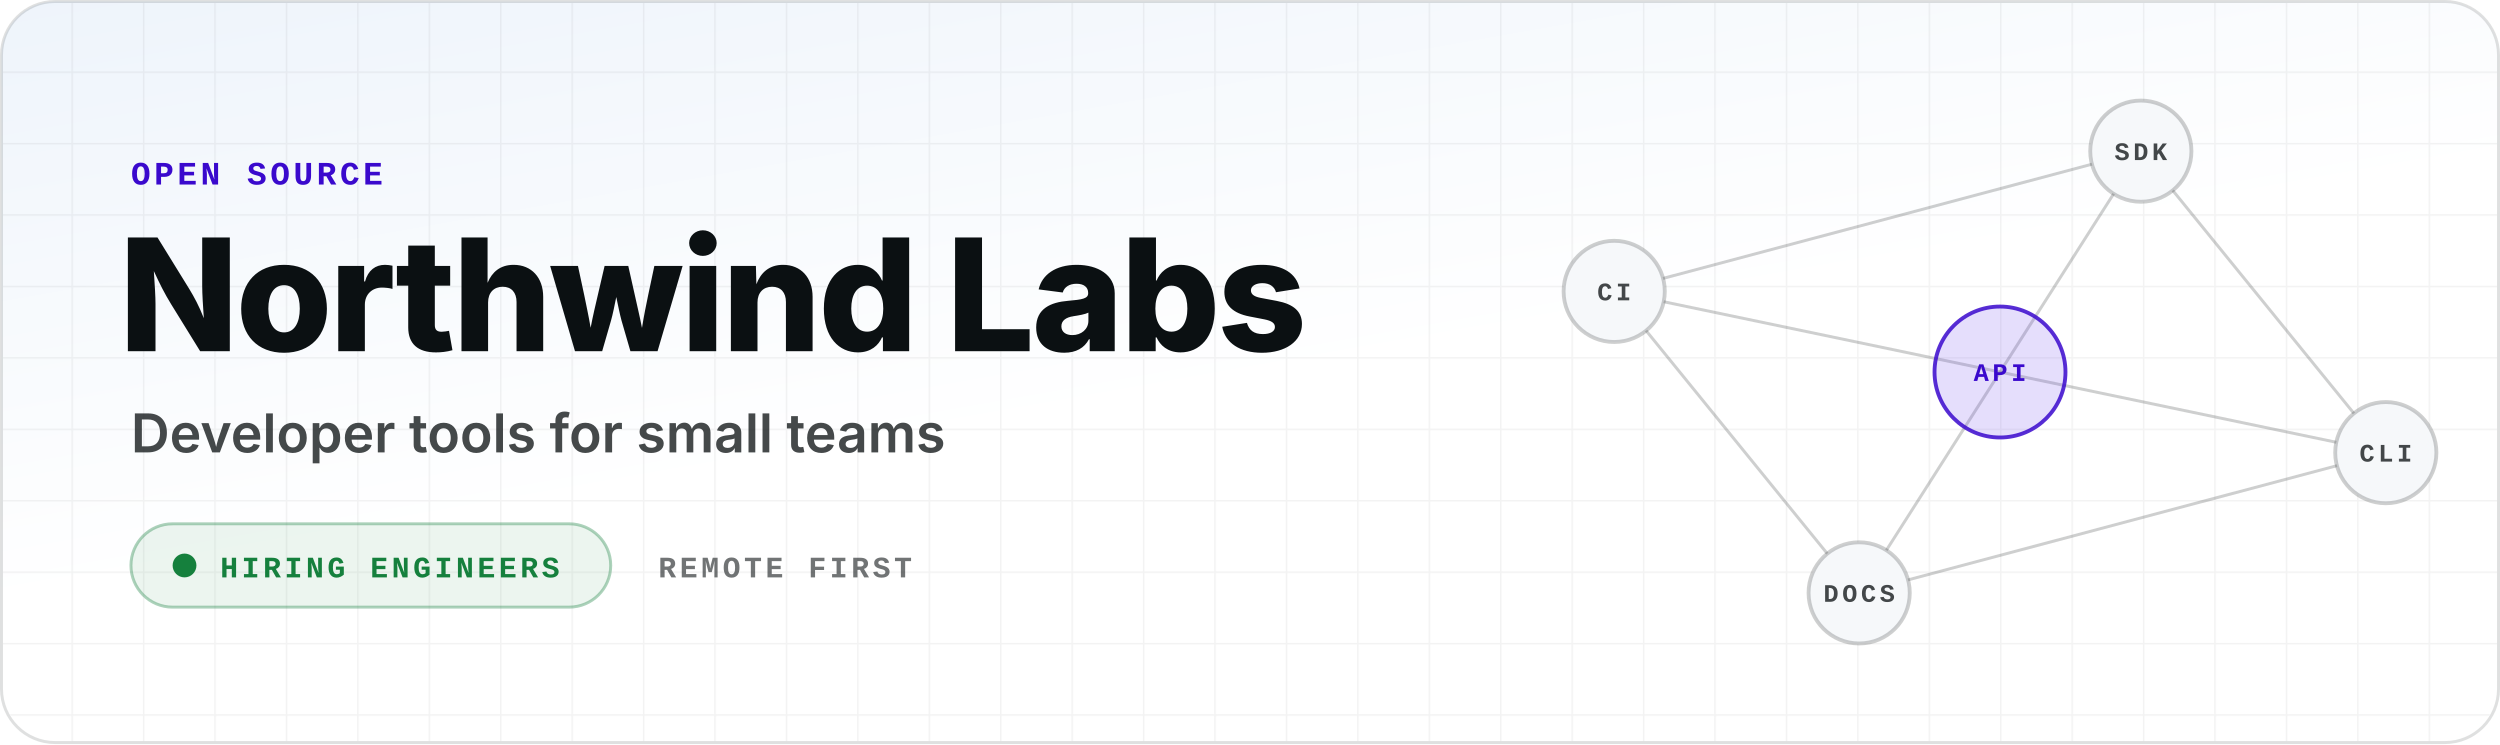
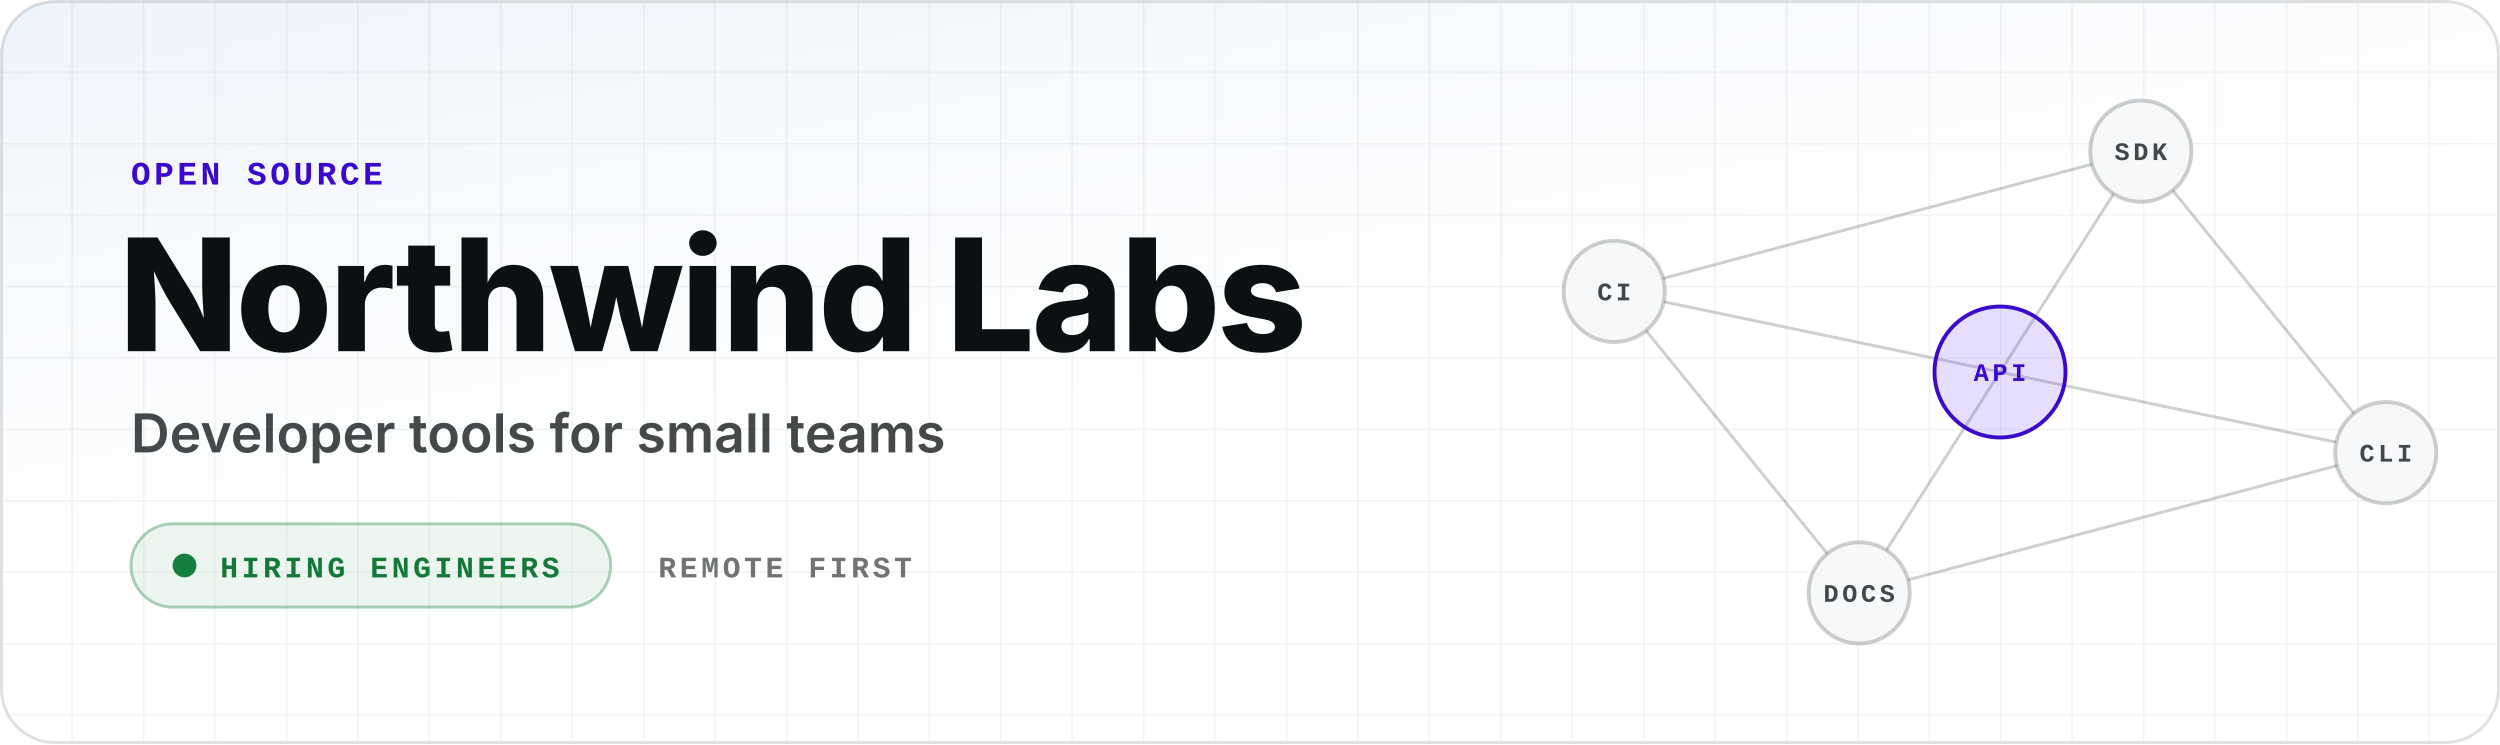
<svg xmlns="http://www.w3.org/2000/svg" width="840" height="250" viewBox="0 0 840 250" role="img" aria-labelledby="sfa695f5-title sfa695f5-desc" class="sfa695f5-root">
  <style>.sfa695f5-m{font-family:'JetBrains Mono','SFMono-Regular',Consolas,'Liberation Mono',Menlo,monospace;font-weight:700;letter-spacing:1.2px}.sfa695f5-s{font-family:'Segoe UI',Inter,-apple-system,BlinkMacSystemFont,Helvetica,Arial,sans-serif;font-weight:600}.sfa695f5-b{font-family:'Segoe UI',Inter,-apple-system,BlinkMacSystemFont,Helvetica,Arial,sans-serif;font-weight:800}</style>
  <defs>
    <pattern id="sfa695f5-grid" width="24" height="24" patternUnits="userSpaceOnUse">
      <path d="M24 0H0V24" fill="none" stroke="rgba(11,16,18,0.05)" stroke-width="1" />
    </pattern>
    <linearGradient id="sfa695f5-scan" x1="0" x2="1">
      <stop offset="0" stop-color="#3a09cd" stop-opacity="0" />
      <stop offset="0.5" stop-color="#3a09cd" stop-opacity="0.1" />
      <stop offset="1" stop-color="#3a09cd" stop-opacity="0" />
    </linearGradient>
    <clipPath id="sfa695f5-card">
      <rect x="1" y="1" width="838" height="248" rx="18" />
    </clipPath>
    <linearGradient id="sfa695f5-bg" x1="0" y1="0" x2="0.6" y2="1">
      <stop offset="0" stop-color="#eef4fb" />
      <stop offset="0.6" stop-color="#ffffff" />
    </linearGradient>
  </defs>
  <rect x="0.5" y="0.5" width="839" height="249" rx="18" fill="url(#sfa695f5-bg)" stroke="rgba(11,16,18,0.13)" />
  <g clip-path="url(#sfa695f5-card)">
    <rect width="840" height="250" fill="url(#sfa695f5-grid)" />
    <rect x="-200" y="0" width="200" height="250" fill="url(#sfa695f5-scan)">
      <animateTransform attributeName="transform" type="translate" values="0 0;1240 0" keyTimes="0;1" dur="9s" repeatCount="indefinite" />
    </rect>
  </g>
  <text class="sfa695f5-m" x="44" y="62" fill="#3a09cd" font-size="11">OPEN SOURCE</text>
  <text class="sfa695f5-b" x="40" y="118" fill="#0b1012" font-size="52.5" letter-spacing="-1">Northwind Labs</text>
  <text class="sfa695f5-s" x="44" y="152" fill="rgba(11,16,18,0.76)" font-size="18">Developer tools for small teams<animate attributeName="opacity" values="0;1;1;0;0" keyTimes="0;0.04;0.293;0.333;1" dur="9s" repeatCount="indefinite" />
  </text>
  <text class="sfa695f5-s" x="44" y="152" fill="rgba(11,16,18,0.76)" font-size="18" opacity="0">Docs, CLI and API in one repo<animate attributeName="opacity" values="0;0;1;1;0;0" keyTimes="0;0.333;0.373;0.627;0.667;1" dur="9s" repeatCount="indefinite" />
  </text>
  <text class="sfa695f5-s" x="44" y="152" fill="rgba(11,16,18,0.76)" font-size="18" opacity="0">Shipping every Friday<animate attributeName="opacity" values="0;0;1;1;0" keyTimes="0;0.667;0.707;0.96;1" dur="9s" repeatCount="indefinite" />
  </text>
  <rect x="44" y="176" width="161.2" height="28" rx="14" fill="rgba(21,128,61,0.08)" stroke="rgba(21,128,61,0.35)" />
  <circle cx="62" cy="190" r="4" fill="#15803d">
    <animate attributeName="opacity" values="1;0.35;1" keyTimes="0;0.5;1" dur="1.8s" repeatCount="indefinite" />
  </circle>
-   <text class="sfa695f5-m" x="74" y="194" fill="#15803d" font-size="10" letter-spacing="1">HIRING ENGINEERS</text>
+   <text class="sfa695f5-m" x="74" y="194" fill="#147839" font-size="10" letter-spacing="1">HIRING ENGINEERS</text>
  <text class="sfa695f5-m" x="221.2" y="194" fill="rgba(11,16,18,0.58)" font-size="10">REMOTE FIRST</text>
  <line x1="672" y1="125" x2="719.32" y2="50.79" stroke="rgba(11,16,18,0.2)" stroke-width="1" />
  <line x1="672" y1="125" x2="801.63" y2="152.09" stroke="rgba(11,16,18,0.2)" stroke-width="1" />
  <line x1="672" y1="125" x2="624.68" y2="199.21" stroke="rgba(11,16,18,0.2)" stroke-width="1" />
  <line x1="672" y1="125" x2="542.37" y2="97.91" stroke="rgba(11,16,18,0.2)" stroke-width="1" />
  <line x1="719.32" y1="50.79" x2="801.63" y2="152.09" stroke="rgba(11,16,18,0.2)" stroke-width="1" />
  <line x1="801.63" y1="152.09" x2="624.68" y2="199.21" stroke="rgba(11,16,18,0.2)" stroke-width="1" />
  <line x1="624.68" y1="199.21" x2="542.37" y2="97.91" stroke="rgba(11,16,18,0.2)" stroke-width="1" />
  <line x1="542.37" y1="97.91" x2="719.32" y2="50.79" stroke="rgba(11,16,18,0.2)" stroke-width="1" />
  <circle r="2.6" fill="#3a09cd" opacity="0">
    <animate attributeName="opacity" values="0;1;1;0;0" keyTimes="0;0.06;0.44;0.5;1" dur="2.25s" repeatCount="indefinite" />
    <animateMotion path="M672 125 L719.32 50.79" keyPoints="0;0;1;1" keyTimes="0;0;0.5;1" calcMode="linear" dur="2.25s" repeatCount="indefinite" />
  </circle>
  <circle r="2.6" fill="#3a09cd" opacity="0">
    <animate attributeName="opacity" values="0;0;1;1;0;0" keyTimes="0;0.125;0.185;0.565;0.625;1" dur="2.25s" repeatCount="indefinite" />
    <animateMotion path="M672 125 L801.63 152.09" keyPoints="0;0;1;1" keyTimes="0;0.125;0.625;1" calcMode="linear" dur="2.25s" repeatCount="indefinite" />
  </circle>
  <circle r="2.6" fill="#3a09cd" opacity="0">
    <animate attributeName="opacity" values="0;0;1;1;0;0" keyTimes="0;0.25;0.31;0.69;0.75;1" dur="2.25s" repeatCount="indefinite" />
    <animateMotion path="M672 125 L624.68 199.21" keyPoints="0;0;1;1" keyTimes="0;0.25;0.75;1" calcMode="linear" dur="2.25s" repeatCount="indefinite" />
  </circle>
  <circle r="2.6" fill="#3a09cd" opacity="0">
    <animate attributeName="opacity" values="0;0;1;1;0;0" keyTimes="0;0.375;0.435;0.815;0.875;1" dur="2.25s" repeatCount="indefinite" />
    <animateMotion path="M672 125 L542.37 97.91" keyPoints="0;0;1;1" keyTimes="0;0.375;0.875;1" calcMode="linear" dur="2.25s" repeatCount="indefinite" />
  </circle>
-   <circle cx="672" cy="125" r="22" fill="rgba(116,75,238,0.18)" stroke="rgba(58,9,205,0.85)" stroke-width="1.3">
+   <circle cx="672" cy="125" r="22" fill="rgba(116,75,238,0.18)" stroke="#3a09cd" stroke-width="1.3">
    <animate attributeName="r" values="22;23.5;22" keyTimes="0;0.5;1" dur="3s" repeatCount="indefinite" />
  </circle>
  <text class="sfa695f5-m" x="672" y="128" fill="#3a09cd" font-size="8.5" text-anchor="middle" letter-spacing="0.6">API</text>
  <circle cx="719.32" cy="50.79" r="17" fill="#f6f8fa" stroke="rgba(11,16,18,0.2)" stroke-width="1.3">
    <animate attributeName="r" values="17;17;18.5;17" keyTimes="0;0.125;0.625;1" dur="3s" repeatCount="indefinite" />
  </circle>
  <text class="sfa695f5-m" x="719.32" y="53.79" fill="rgba(11,16,18,0.76)" font-size="8.5" text-anchor="middle" letter-spacing="0.6">SDK</text>
  <circle cx="801.63" cy="152.09" r="17" fill="#f6f8fa" stroke="rgba(11,16,18,0.2)" stroke-width="1.3">
    <animate attributeName="r" values="17;17;18.5;17" keyTimes="0;0.25;0.75;1" dur="3s" repeatCount="indefinite" />
  </circle>
  <text class="sfa695f5-m" x="801.63" y="155.09" fill="rgba(11,16,18,0.76)" font-size="8.5" text-anchor="middle" letter-spacing="0.6">CLI</text>
  <circle cx="624.68" cy="199.21" r="17" fill="#f6f8fa" stroke="rgba(11,16,18,0.2)" stroke-width="1.3">
    <animate attributeName="r" values="17;17;18.5;17" keyTimes="0;0.375;0.875;1" dur="3s" repeatCount="indefinite" />
  </circle>
  <text class="sfa695f5-m" x="624.68" y="202.21" fill="rgba(11,16,18,0.76)" font-size="8.5" text-anchor="middle" letter-spacing="0.6">DOCS</text>
  <circle cx="542.37" cy="97.91" r="17" fill="#f6f8fa" stroke="rgba(11,16,18,0.2)" stroke-width="1.3">
    <animate attributeName="r" values="17;18.5;17" keyTimes="0;0.5;1" dur="3s" repeatCount="indefinite" />
  </circle>
  <text class="sfa695f5-m" x="542.37" y="100.91" fill="rgba(11,16,18,0.76)" font-size="8.5" text-anchor="middle" letter-spacing="0.6">CI</text>
</svg>
